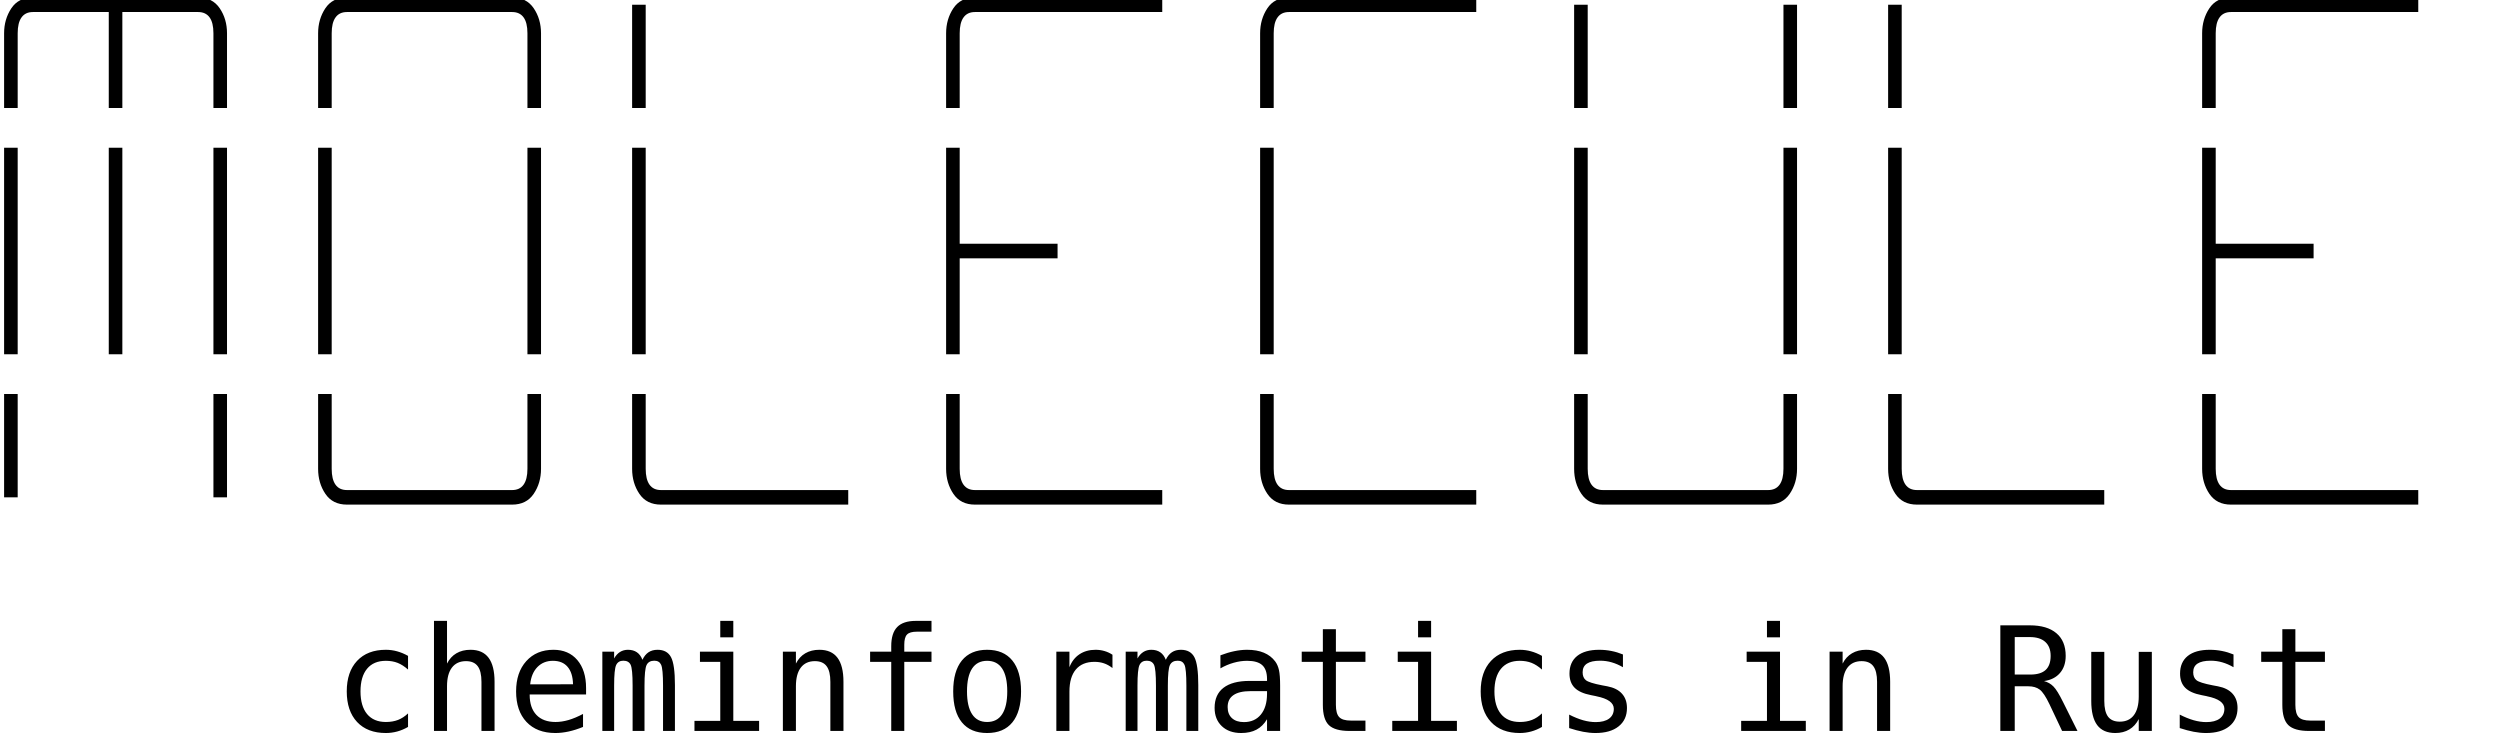
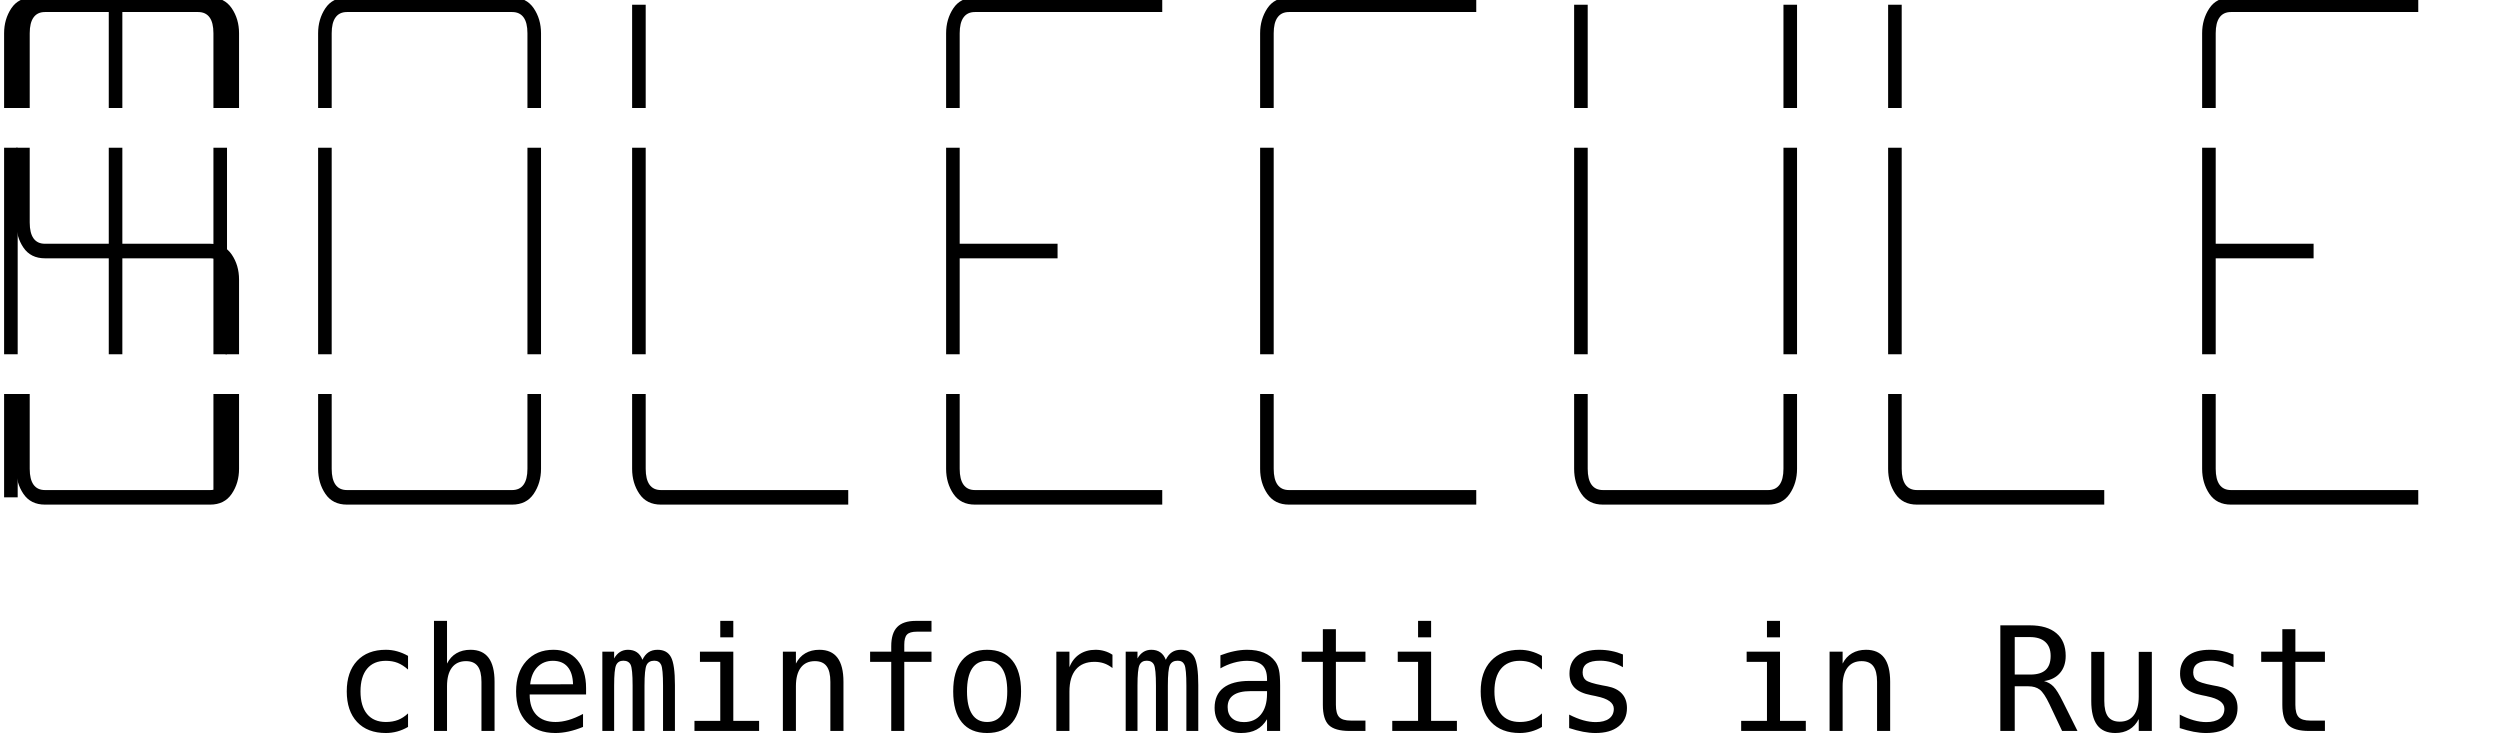
<svg xmlns="http://www.w3.org/2000/svg" width="100%" height="100%" viewBox="0 0 719 211" version="1.1" xml:space="preserve" style="fill-rule:evenodd;clip-rule:evenodd;stroke-linejoin:round;stroke-miterlimit:2;">
  <g transform="matrix(1,0,0,1,-880.9534,-285.4218)">
    <g transform="matrix(1,0,0,1,845.9846,269.4795)">
-       <text x="23.055px" y="34.497px" style="font-family:'Consolas', monospace;font-size:50px;">╭┬╮╭─╮╷  ╭─╴╭─╴╷ ╷╷  ╭─╴╭─╮</text>
-       <text x="23.055px" y="105.33px" style="font-family:'Consolas', monospace;font-size:50px;">││││ ││  ├╴ │  │ ││  ├╴ ╰─╮</text>
-       <text x="23.055px" y="176.164px" style="font-family:'Consolas', monospace;font-size:50px;">╵ ╵╰─╯╰─╴╰─╴╰─╴╰─╯╰─╴╰─╴╰─╯</text>
+       <g>
+         <animateTransform attributeName="transform" type="translate" values="0 0;0 0;719 0;719 0" keyTimes="0;0.75;0.95;1" dur="10s" begin="0s" repeatCount="indefinite" calcMode="linear" />
+         <text x="-695.945px" y="34.497px" style="font-family:'Consolas', monospace;font-size:50px;">╭┬╮╭─╮╷  ╭─╴╭─╴╷ ╷╷  ╭─╴╭─╮</text>
+         <text x="23.055px" y="34.497px" style="font-family:'Consolas', monospace;font-size:50px;">╭┬╮╭─╮╷  ╭─╴╭─╴╷ ╷╷  ╭─╴╭─╮</text>
+       </g>
+       <g>
+         <animateTransform attributeName="transform" type="translate" values="0 0;0 0;719 0;719 0" keyTimes="0;0.75;0.95;1" dur="10s" begin="0.25s" repeatCount="indefinite" calcMode="linear" />
+         <text x="-695.945px" y="105.33px" style="font-family:'Consolas', monospace;font-size:50px;">││││ ││  ├╴ │  │ ││  ├╴ ╰─╮</text>
+         <text x="23.055px" y="105.33px" style="font-family:'Consolas', monospace;font-size:50px;">││││ ││  ├╴ │  │ ││  ├╴ ╰─╮</text>
+       </g>
+       <g>
+         <animateTransform attributeName="transform" type="translate" values="0 0;0 0;719 0;719 0" keyTimes="0;0.75;0.95;1" dur="10s" begin="0.5s" repeatCount="indefinite" calcMode="linear" />
+         <text x="-695.945px" y="176.164px" style="font-family:'Consolas', monospace;font-size:50px;">╵ ╵╰─╯╰─╴╰─╴╰─╴╰─╯╰─╴╰─╴╰─╯</text>
+         <text x="23.055px" y="176.164px" style="font-family:'Consolas', monospace;font-size:50px;">╵ ╵╰─╯╰─╴╰─╴╰─╴╰─╯╰─╴╰─╴╰─╯</text>
+       </g>
      <g transform="matrix(41.66667,0,0,41.66667,657.621,226.1637)">
            </g>
      <text x="130.725px" y="226.164px" style="font-family:'Consolas', monospace;font-size:41.667px;">cheminformatics in Rust</text>
    </g>
  </g>
</svg>
